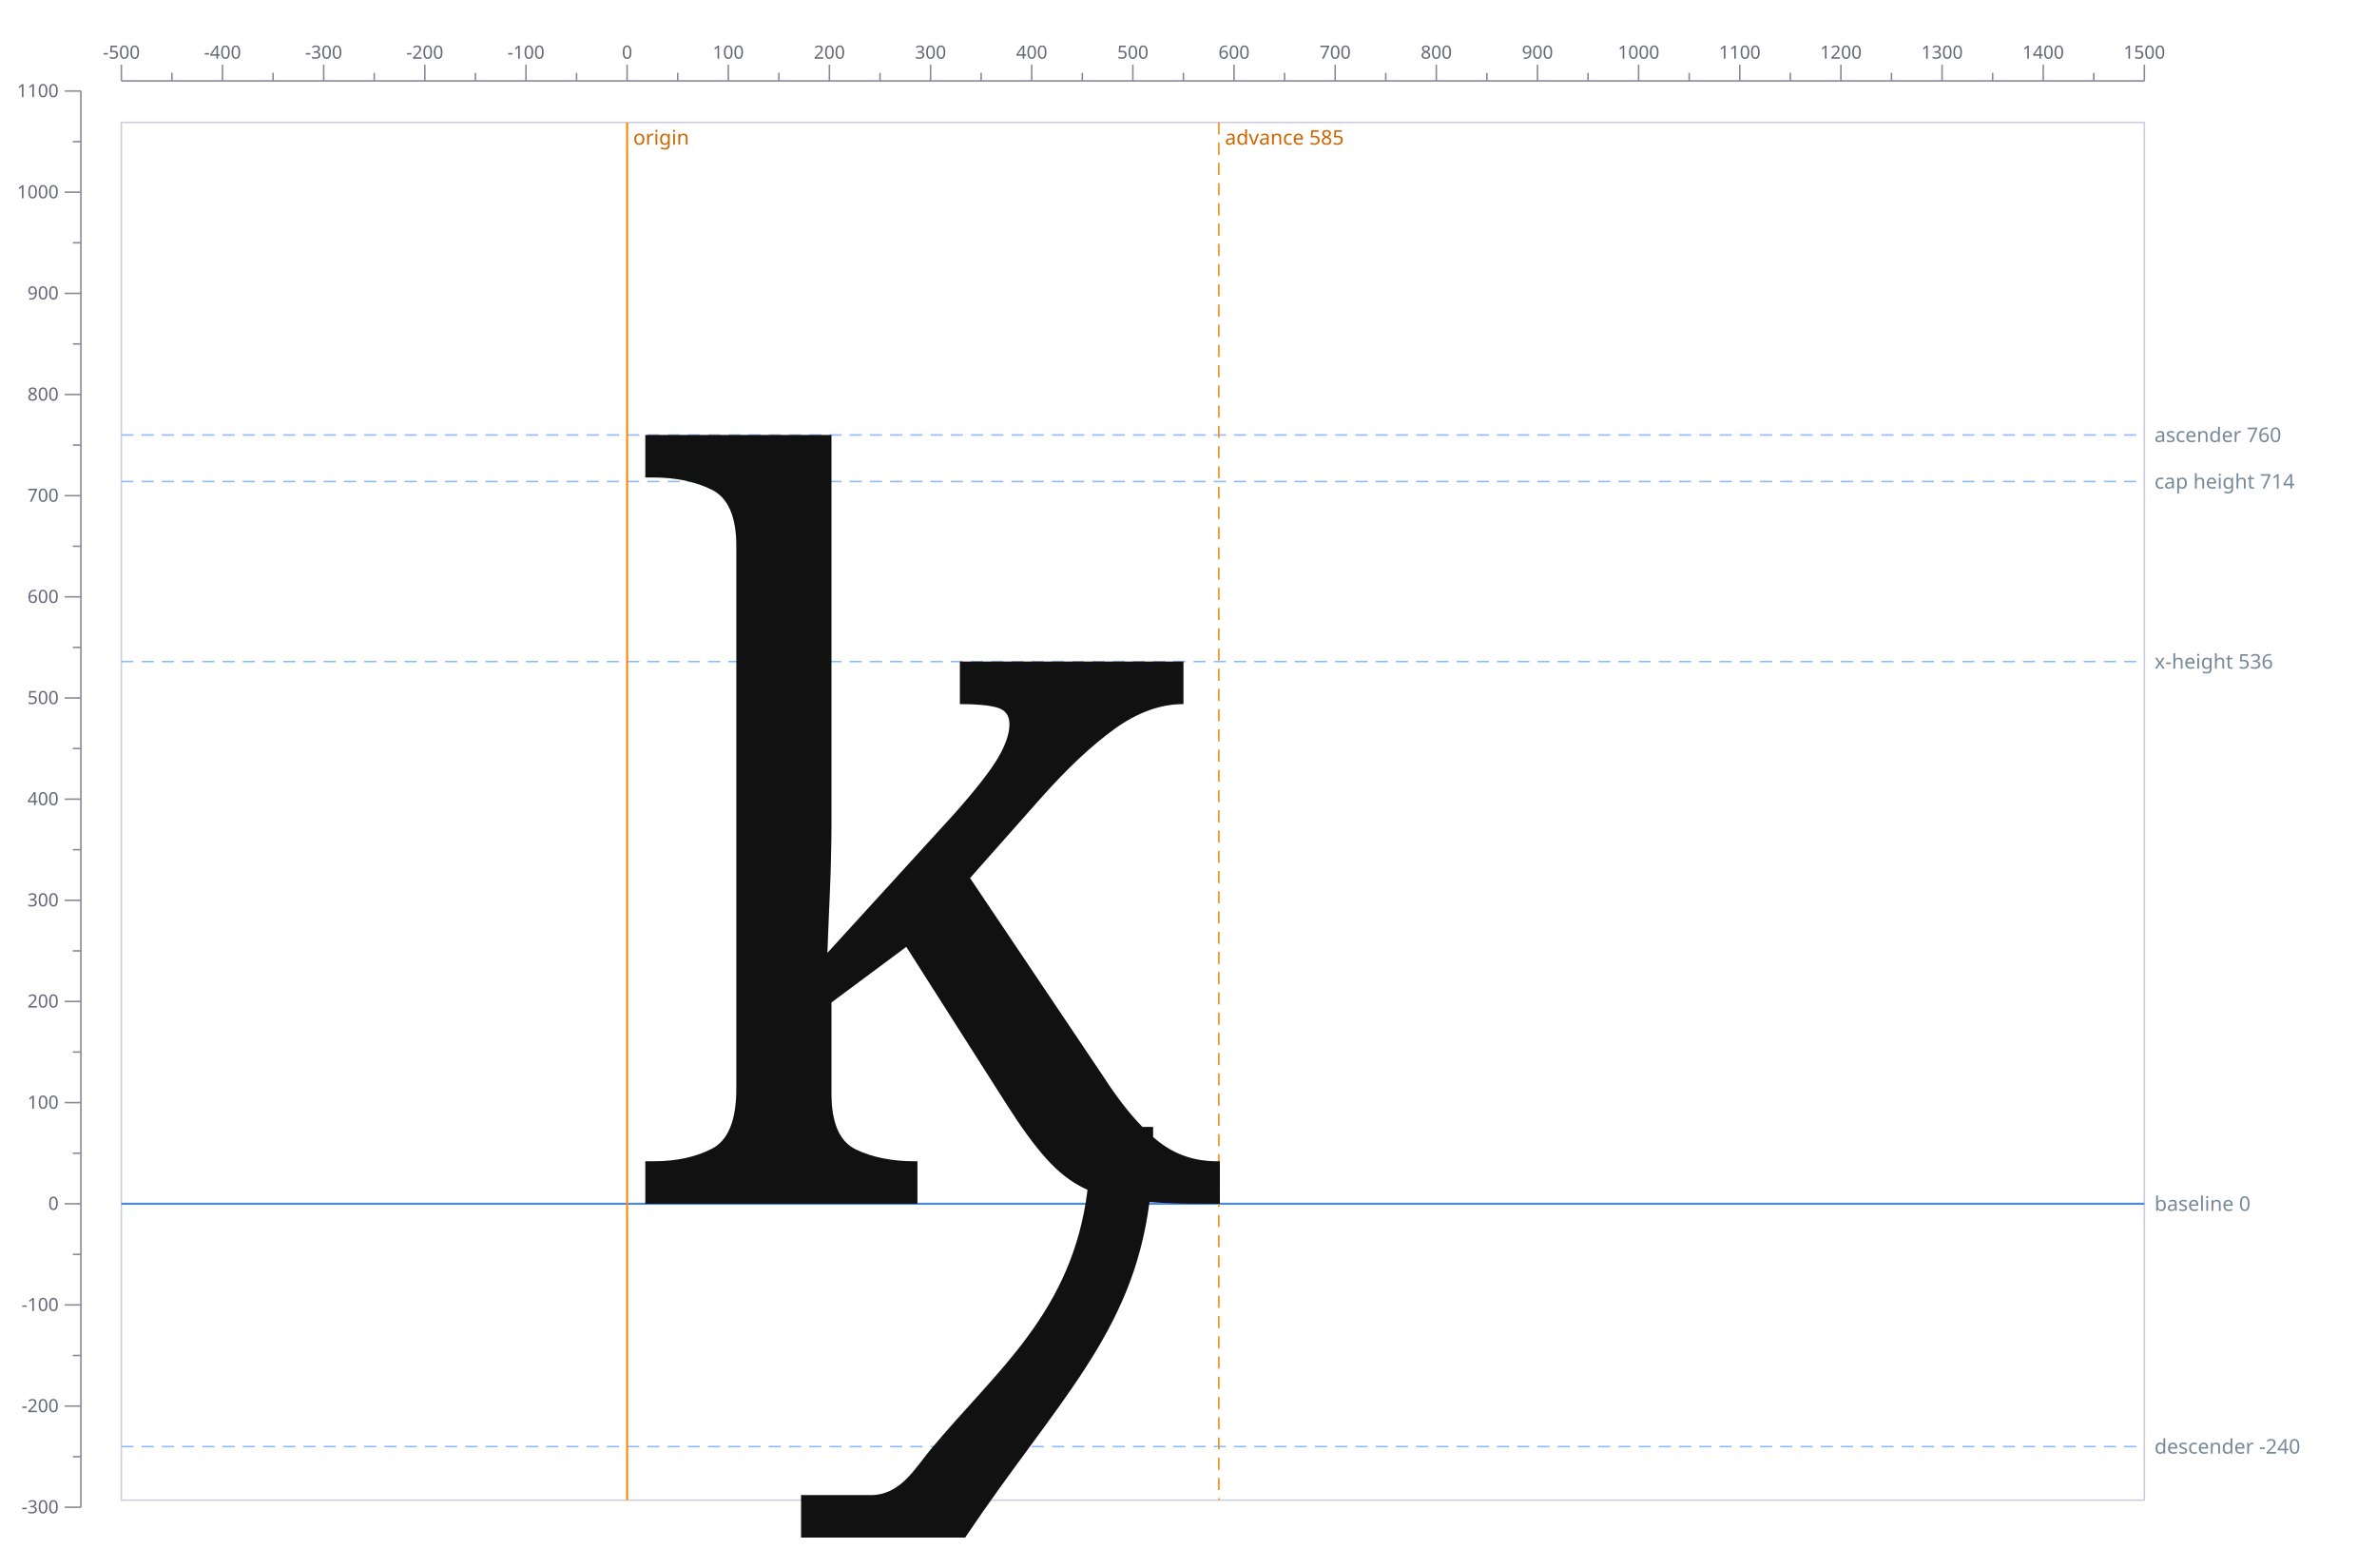
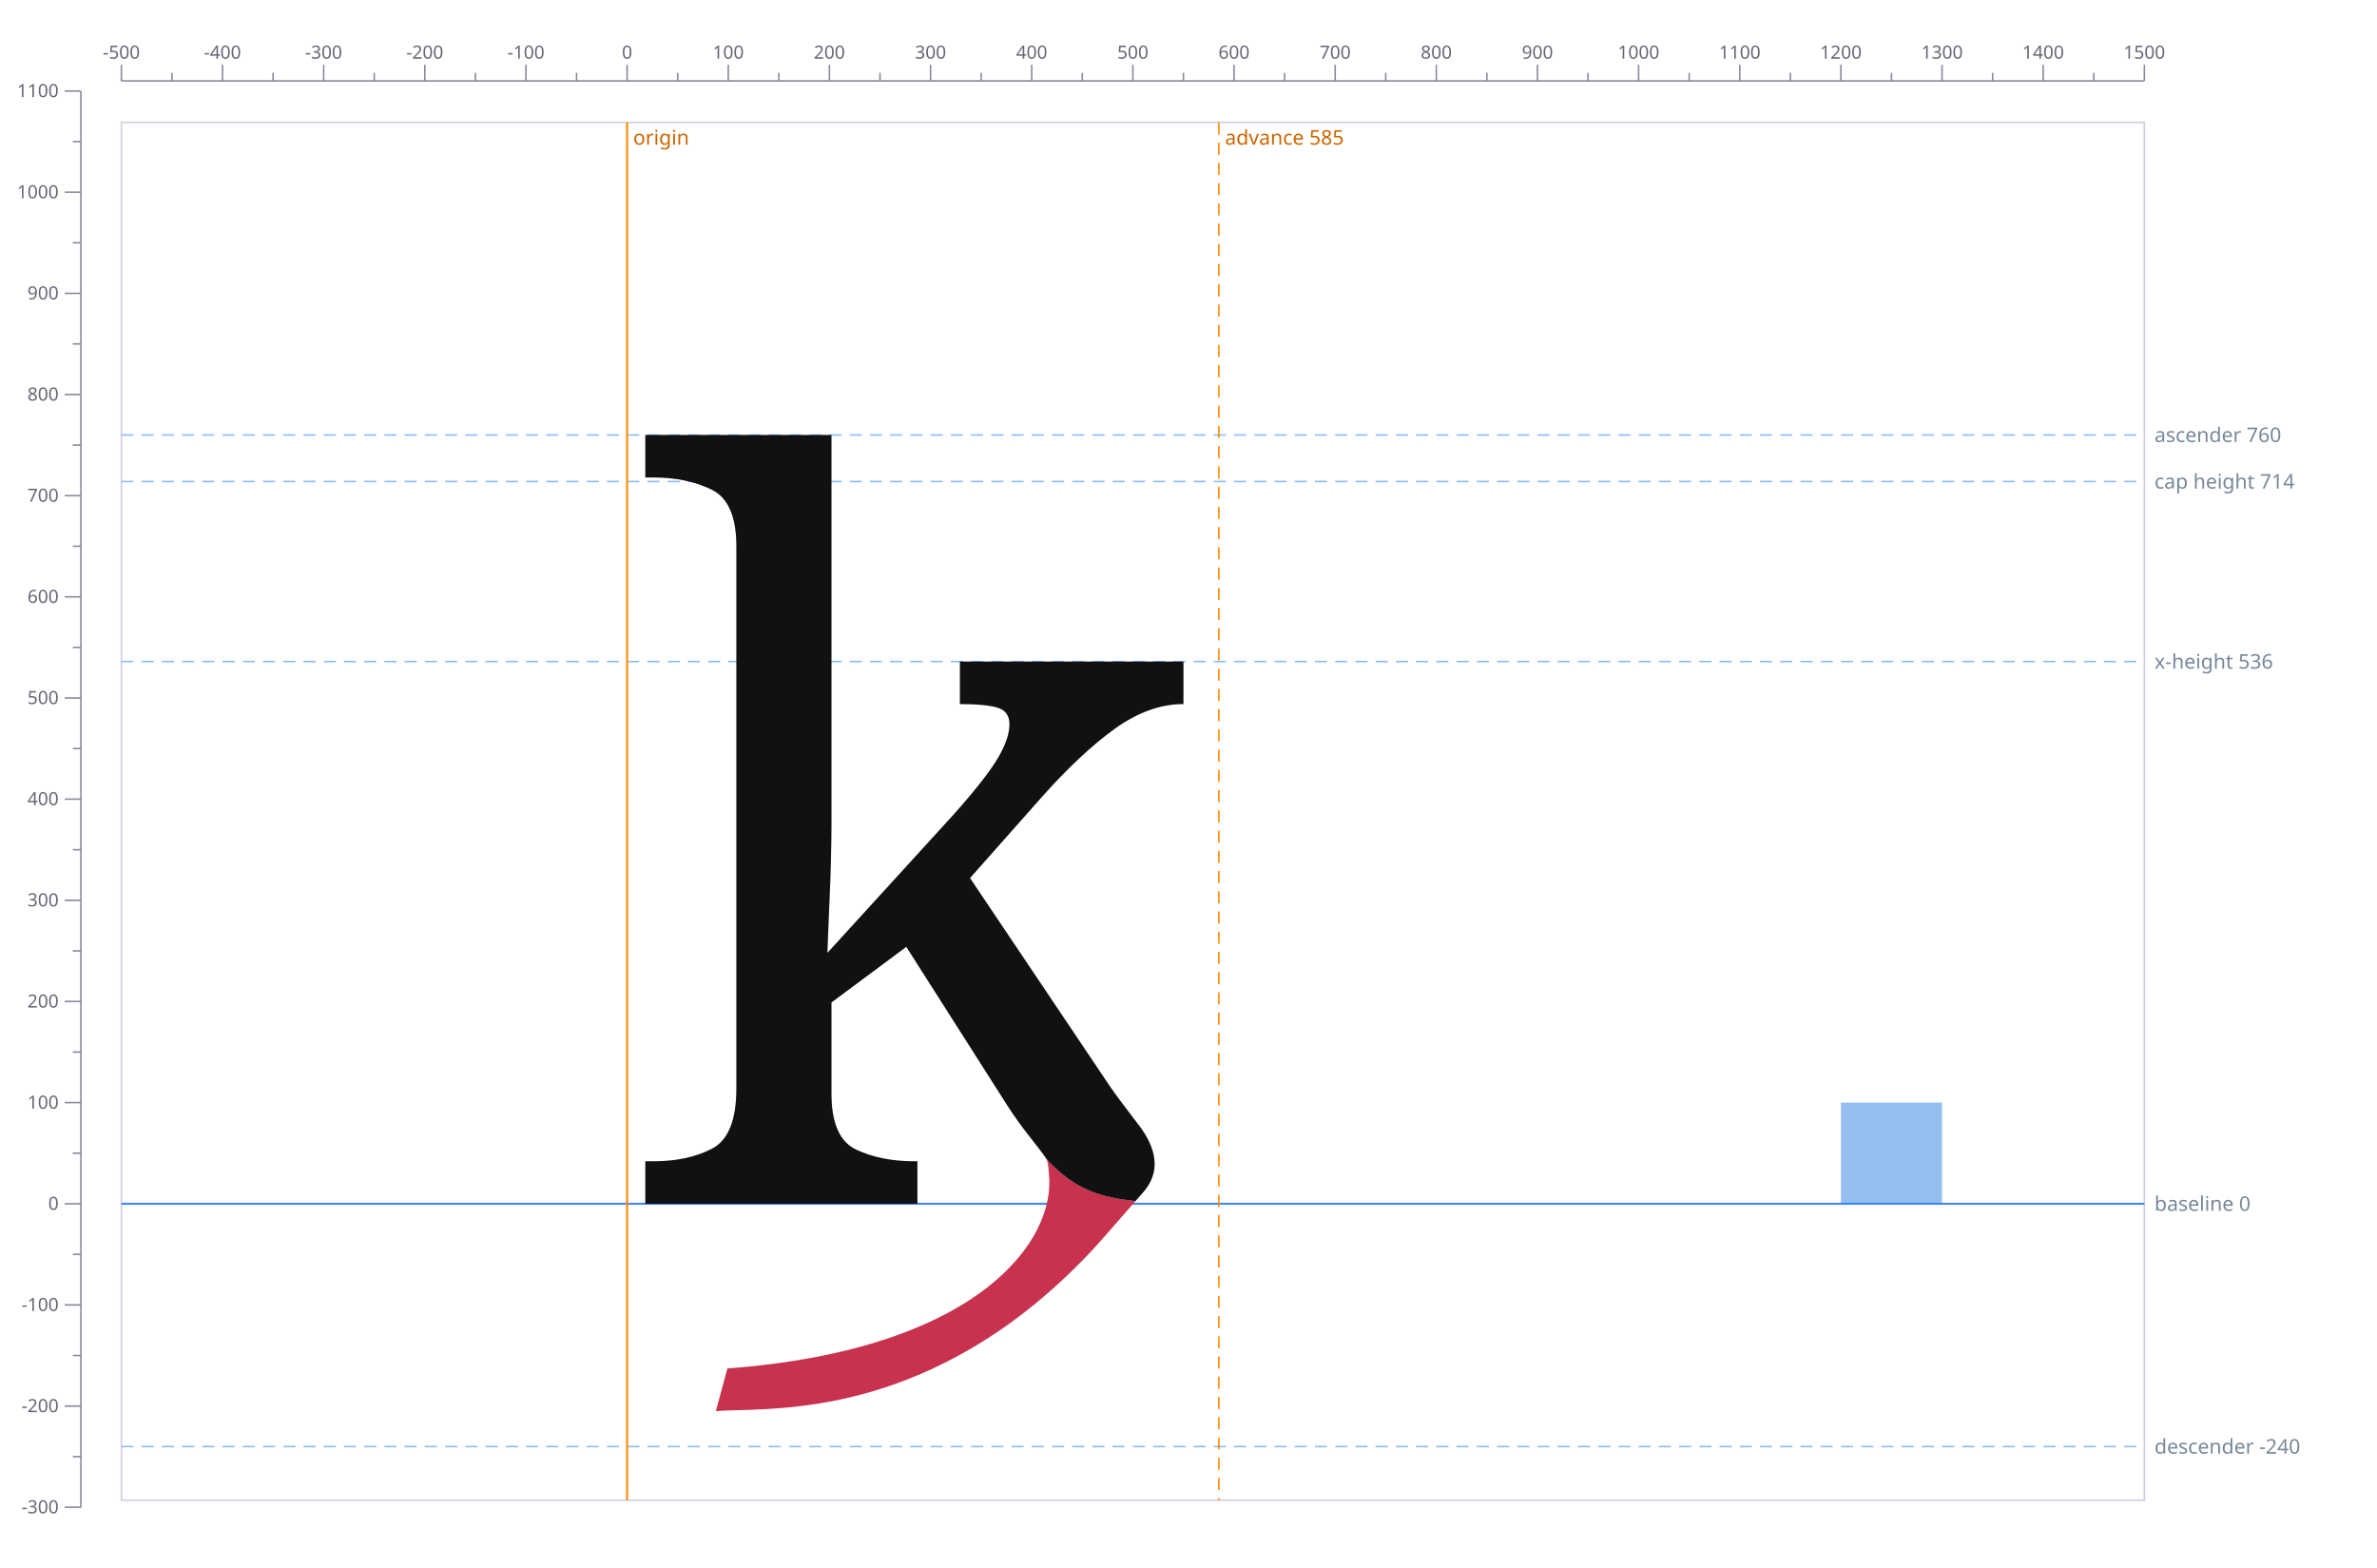
<svg xmlns="http://www.w3.org/2000/svg" viewBox="0 0 2350 1550" data-glyph="k_uni0326" data-family="serif" data-origin="620 1190" data-upm="1000" data-advance="585">
  <g id="guides">
    <rect x="120" y="121" width="2000" height="1362" fill="none" stroke="#ccd" stroke-width="1.5" />
    <line x1="120" x2="2120" y1="1430" y2="1430" stroke="#8bf" stroke-width="1.5" stroke-dasharray="12 8" />
    <text x="2130" y="1437" fill="#789" font-family="sans-serif" font-size="20">descender -240</text>
    <line x1="120" x2="2120" y1="1190" y2="1190" stroke="#48f" stroke-width="2" />
    <text x="2130" y="1197" fill="#789" font-family="sans-serif" font-size="20">baseline 0</text>
    <line x1="120" x2="2120" y1="654" y2="654" stroke="#8bf" stroke-width="1.5" stroke-dasharray="12 8" />
    <text x="2130" y="661" fill="#789" font-family="sans-serif" font-size="20">x-height 536</text>
    <line x1="120" x2="2120" y1="476" y2="476" stroke="#8bf" stroke-width="1.5" stroke-dasharray="12 8" />
    <text x="2130" y="483" fill="#789" font-family="sans-serif" font-size="20">cap height 714</text>
    <line x1="120" x2="2120" y1="430" y2="430" stroke="#8bf" stroke-width="1.5" stroke-dasharray="12 8" />
    <text x="2130" y="437" fill="#789" font-family="sans-serif" font-size="20">ascender 760</text>
    <line x1="620" x2="620" y1="121" y2="1483" stroke="#f80" stroke-width="2" />
    <text x="626" y="143" fill="#c60" font-family="sans-serif" font-size="20">origin</text>
    <line x1="1205" x2="1205" y1="121" y2="1483" stroke="#f80" stroke-width="1.5" stroke-dasharray="12 8" />
    <text x="1211" y="143" fill="#c60" font-family="sans-serif" font-size="20">advance 585</text>
    <line x1="120" x2="2120" y1="80" y2="80" stroke="#889" stroke-width="1.5" />
    <line x1="120" x2="120" y1="80" y2="64" stroke="#889" stroke-width="1.5" />
    <text x="120" y="58" fill="#667" font-family="sans-serif" font-size="18" text-anchor="middle">-500</text>
    <line x1="170" x2="170" y1="80" y2="72" stroke="#889" stroke-width="1.5" />
    <line x1="220" x2="220" y1="80" y2="64" stroke="#889" stroke-width="1.5" />
    <text x="220" y="58" fill="#667" font-family="sans-serif" font-size="18" text-anchor="middle">-400</text>
    <line x1="270" x2="270" y1="80" y2="72" stroke="#889" stroke-width="1.5" />
    <line x1="320" x2="320" y1="80" y2="64" stroke="#889" stroke-width="1.5" />
    <text x="320" y="58" fill="#667" font-family="sans-serif" font-size="18" text-anchor="middle">-300</text>
    <line x1="370" x2="370" y1="80" y2="72" stroke="#889" stroke-width="1.5" />
    <line x1="420" x2="420" y1="80" y2="64" stroke="#889" stroke-width="1.5" />
    <text x="420" y="58" fill="#667" font-family="sans-serif" font-size="18" text-anchor="middle">-200</text>
    <line x1="470" x2="470" y1="80" y2="72" stroke="#889" stroke-width="1.5" />
    <line x1="520" x2="520" y1="80" y2="64" stroke="#889" stroke-width="1.5" />
    <text x="520" y="58" fill="#667" font-family="sans-serif" font-size="18" text-anchor="middle">-100</text>
    <line x1="570" x2="570" y1="80" y2="72" stroke="#889" stroke-width="1.5" />
    <line x1="620" x2="620" y1="80" y2="64" stroke="#889" stroke-width="1.5" />
    <text x="620" y="58" fill="#667" font-family="sans-serif" font-size="18" text-anchor="middle">0</text>
    <line x1="670" x2="670" y1="80" y2="72" stroke="#889" stroke-width="1.5" />
    <line x1="720" x2="720" y1="80" y2="64" stroke="#889" stroke-width="1.5" />
    <text x="720" y="58" fill="#667" font-family="sans-serif" font-size="18" text-anchor="middle">100</text>
    <line x1="770" x2="770" y1="80" y2="72" stroke="#889" stroke-width="1.5" />
    <line x1="820" x2="820" y1="80" y2="64" stroke="#889" stroke-width="1.5" />
    <text x="820" y="58" fill="#667" font-family="sans-serif" font-size="18" text-anchor="middle">200</text>
    <line x1="870" x2="870" y1="80" y2="72" stroke="#889" stroke-width="1.5" />
    <line x1="920" x2="920" y1="80" y2="64" stroke="#889" stroke-width="1.5" />
    <text x="920" y="58" fill="#667" font-family="sans-serif" font-size="18" text-anchor="middle">300</text>
    <line x1="970" x2="970" y1="80" y2="72" stroke="#889" stroke-width="1.5" />
    <line x1="1020" x2="1020" y1="80" y2="64" stroke="#889" stroke-width="1.5" />
    <text x="1020" y="58" fill="#667" font-family="sans-serif" font-size="18" text-anchor="middle">400</text>
    <line x1="1070" x2="1070" y1="80" y2="72" stroke="#889" stroke-width="1.5" />
    <line x1="1120" x2="1120" y1="80" y2="64" stroke="#889" stroke-width="1.5" />
    <text x="1120" y="58" fill="#667" font-family="sans-serif" font-size="18" text-anchor="middle">500</text>
    <line x1="1170" x2="1170" y1="80" y2="72" stroke="#889" stroke-width="1.5" />
    <line x1="1220" x2="1220" y1="80" y2="64" stroke="#889" stroke-width="1.5" />
    <text x="1220" y="58" fill="#667" font-family="sans-serif" font-size="18" text-anchor="middle">600</text>
    <line x1="1270" x2="1270" y1="80" y2="72" stroke="#889" stroke-width="1.5" />
    <line x1="1320" x2="1320" y1="80" y2="64" stroke="#889" stroke-width="1.5" />
    <text x="1320" y="58" fill="#667" font-family="sans-serif" font-size="18" text-anchor="middle">700</text>
    <line x1="1370" x2="1370" y1="80" y2="72" stroke="#889" stroke-width="1.5" />
    <line x1="1420" x2="1420" y1="80" y2="64" stroke="#889" stroke-width="1.5" />
    <text x="1420" y="58" fill="#667" font-family="sans-serif" font-size="18" text-anchor="middle">800</text>
    <line x1="1470" x2="1470" y1="80" y2="72" stroke="#889" stroke-width="1.5" />
    <line x1="1520" x2="1520" y1="80" y2="64" stroke="#889" stroke-width="1.5" />
    <text x="1520" y="58" fill="#667" font-family="sans-serif" font-size="18" text-anchor="middle">900</text>
    <line x1="1570" x2="1570" y1="80" y2="72" stroke="#889" stroke-width="1.5" />
    <line x1="1620" x2="1620" y1="80" y2="64" stroke="#889" stroke-width="1.5" />
    <text x="1620" y="58" fill="#667" font-family="sans-serif" font-size="18" text-anchor="middle">1000</text>
    <line x1="1670" x2="1670" y1="80" y2="72" stroke="#889" stroke-width="1.5" />
    <line x1="1720" x2="1720" y1="80" y2="64" stroke="#889" stroke-width="1.5" />
    <text x="1720" y="58" fill="#667" font-family="sans-serif" font-size="18" text-anchor="middle">1100</text>
    <line x1="1770" x2="1770" y1="80" y2="72" stroke="#889" stroke-width="1.5" />
    <line x1="1820" x2="1820" y1="80" y2="64" stroke="#889" stroke-width="1.5" />
    <text x="1820" y="58" fill="#667" font-family="sans-serif" font-size="18" text-anchor="middle">1200</text>
    <line x1="1870" x2="1870" y1="80" y2="72" stroke="#889" stroke-width="1.5" />
    <line x1="1920" x2="1920" y1="80" y2="64" stroke="#889" stroke-width="1.5" />
    <text x="1920" y="58" fill="#667" font-family="sans-serif" font-size="18" text-anchor="middle">1300</text>
    <line x1="1970" x2="1970" y1="80" y2="72" stroke="#889" stroke-width="1.5" />
    <line x1="2020" x2="2020" y1="80" y2="64" stroke="#889" stroke-width="1.5" />
    <text x="2020" y="58" fill="#667" font-family="sans-serif" font-size="18" text-anchor="middle">1400</text>
    <line x1="2070" x2="2070" y1="80" y2="72" stroke="#889" stroke-width="1.5" />
    <line x1="2120" x2="2120" y1="80" y2="64" stroke="#889" stroke-width="1.5" />
    <text x="2120" y="58" fill="#667" font-family="sans-serif" font-size="18" text-anchor="middle">1500</text>
    <line x1="80" x2="80" y1="90" y2="1490" stroke="#889" stroke-width="1.5" />
    <line x1="80" x2="64" y1="1490" y2="1490" stroke="#889" stroke-width="1.5" />
    <text x="58" y="1496" fill="#667" font-family="sans-serif" font-size="18" text-anchor="end">-300</text>
    <line x1="80" x2="72" y1="1440" y2="1440" stroke="#889" stroke-width="1.5" />
    <line x1="80" x2="64" y1="1390" y2="1390" stroke="#889" stroke-width="1.5" />
    <text x="58" y="1396" fill="#667" font-family="sans-serif" font-size="18" text-anchor="end">-200</text>
    <line x1="80" x2="72" y1="1340" y2="1340" stroke="#889" stroke-width="1.5" />
    <line x1="80" x2="64" y1="1290" y2="1290" stroke="#889" stroke-width="1.5" />
    <text x="58" y="1296" fill="#667" font-family="sans-serif" font-size="18" text-anchor="end">-100</text>
    <line x1="80" x2="72" y1="1240" y2="1240" stroke="#889" stroke-width="1.5" />
    <line x1="80" x2="64" y1="1190" y2="1190" stroke="#889" stroke-width="1.5" />
    <text x="58" y="1196" fill="#667" font-family="sans-serif" font-size="18" text-anchor="end">0</text>
    <line x1="80" x2="72" y1="1140" y2="1140" stroke="#889" stroke-width="1.5" />
    <line x1="80" x2="64" y1="1090" y2="1090" stroke="#889" stroke-width="1.5" />
    <text x="58" y="1096" fill="#667" font-family="sans-serif" font-size="18" text-anchor="end">100</text>
    <line x1="80" x2="72" y1="1040" y2="1040" stroke="#889" stroke-width="1.5" />
    <line x1="80" x2="64" y1="990" y2="990" stroke="#889" stroke-width="1.5" />
    <text x="58" y="996" fill="#667" font-family="sans-serif" font-size="18" text-anchor="end">200</text>
    <line x1="80" x2="72" y1="940" y2="940" stroke="#889" stroke-width="1.5" />
    <line x1="80" x2="64" y1="890" y2="890" stroke="#889" stroke-width="1.5" />
    <text x="58" y="896" fill="#667" font-family="sans-serif" font-size="18" text-anchor="end">300</text>
    <line x1="80" x2="72" y1="840" y2="840" stroke="#889" stroke-width="1.5" />
    <line x1="80" x2="64" y1="790" y2="790" stroke="#889" stroke-width="1.5" />
    <text x="58" y="796" fill="#667" font-family="sans-serif" font-size="18" text-anchor="end">400</text>
    <line x1="80" x2="72" y1="740" y2="740" stroke="#889" stroke-width="1.5" />
    <line x1="80" x2="64" y1="690" y2="690" stroke="#889" stroke-width="1.5" />
    <text x="58" y="696" fill="#667" font-family="sans-serif" font-size="18" text-anchor="end">500</text>
    <line x1="80" x2="72" y1="640" y2="640" stroke="#889" stroke-width="1.5" />
    <line x1="80" x2="64" y1="590" y2="590" stroke="#889" stroke-width="1.5" />
    <text x="58" y="596" fill="#667" font-family="sans-serif" font-size="18" text-anchor="end">600</text>
    <line x1="80" x2="72" y1="540" y2="540" stroke="#889" stroke-width="1.5" />
    <line x1="80" x2="64" y1="490" y2="490" stroke="#889" stroke-width="1.5" />
    <text x="58" y="496" fill="#667" font-family="sans-serif" font-size="18" text-anchor="end">700</text>
    <line x1="80" x2="72" y1="440" y2="440" stroke="#889" stroke-width="1.5" />
    <line x1="80" x2="64" y1="390" y2="390" stroke="#889" stroke-width="1.5" />
    <text x="58" y="396" fill="#667" font-family="sans-serif" font-size="18" text-anchor="end">800</text>
    <line x1="80" x2="72" y1="340" y2="340" stroke="#889" stroke-width="1.5" />
    <line x1="80" x2="64" y1="290" y2="290" stroke="#889" stroke-width="1.5" />
    <text x="58" y="296" fill="#667" font-family="sans-serif" font-size="18" text-anchor="end">900</text>
    <line x1="80" x2="72" y1="240" y2="240" stroke="#889" stroke-width="1.5" />
    <line x1="80" x2="64" y1="190" y2="190" stroke="#889" stroke-width="1.5" />
    <text x="58" y="196" fill="#667" font-family="sans-serif" font-size="18" text-anchor="end">1000</text>
    <line x1="80" x2="72" y1="140" y2="140" stroke="#889" stroke-width="1.5" />
    <line x1="80" x2="64" y1="90" y2="90" stroke="#889" stroke-width="1.5" />
    <text x="58" y="96" fill="#667" font-family="sans-serif" font-size="18" text-anchor="end">1100</text>
-     <path id="ghost" fill="#000" opacity="0.14" d="M646 1148Q680 1148 704.0 1135.5Q728 1123 728 1076V540Q728 496 703.5 484.0Q679 472 646 472H638V430H822V816Q822 829 821.5 850.0Q821 871 820.0 892.0Q819 913 819 927L818 942L943 805Q975 769 986.5 749.5Q998 730 998 716Q998 703 986.0 699.5Q974 696 949 696V654H1170V696Q1136 696 1102.0 720.5Q1068 745 1029 789L959 868L1092 1066Q1111 1095 1129 1114H1140V1124Q1142 1126 1144 1127Q1169 1148 1203 1148H1206V1190H1192Q1160 1190 1136 1188Q1130 1237 1113.5 1276.5Q1097 1316 1072.5 1352.5Q1048 1389 1018.0 1429.5Q988 1470 954 1520H792V1478H861Q883 1478 896.0 1462.0Q909 1446 920 1433Q953 1394 986.0 1358.0Q1019 1322 1043.5 1279.5Q1068 1237 1075 1176Q1073 1175 1072 1174Q1052 1165 1034.5 1145.5Q1017 1126 996 1093L896 936L822 991V1081Q822 1125 846.5 1136.5Q871 1148 904 1148H907V1190H638V1148Z" />
+     <path id="ghost" fill="#000" opacity="0.14" d="M1123 1187Q1112 1199 1100.5 1212.5Q1089 1226 1079 1237Q1025 1294 973.0 1325.5Q921 1357 874.5 1371.5Q828 1386 791.0 1389.5Q754 1393 730 1394Q723 1394 717.5 1394.5Q712 1395 708 1395L719 1353Q813 1346 875.5 1324.5Q938 1303 974.5 1274.0Q1011 1245 1025.5 1215.0Q1040 1185 1037 1160Q1036 1149 1035 1146Q1034 1144 1033.5 1143.5Q1033 1143 1032 1142Q1024 1131 1015.5 1120.0Q1007 1109 996 1093L896 936L822 991V1081Q822 1125 846.5 1136.5Q871 1148 904 1148H907V1190H638V1148H646Q680 1148 704.0 1135.5Q728 1123 728 1076V540Q728 496 703.5 484.0Q679 472 646 472H638V430H822V816Q822 829 821.5 850.0Q821 871 820.0 892.0Q819 913 819 927L818 942L943 805Q975 769 986.5 749.5Q998 730 998 716Q998 703 986.0 699.5Q974 696 949 696V654H1170V696Q1136 696 1102.0 720.5Q1068 745 1029 789L959 868L1092 1066Q1096 1072 1101.5 1079.5Q1107 1087 1112 1094Q1116 1099 1119.0 1103.5Q1122 1108 1126 1112Q1139 1129 1141.5 1146.0Q1144 1163 1130 1179Q1125 1184 1123 1187Z" />
  </g>
  <g id="glyph">
-     <path id="shape1" fill="#111" d="M638.0 1148.0V1190.0H907.0V1148.0H904.0Q871.0 1148.0 846.5 1136.5Q822.0 1125.0 822.0 1081.0V991.0L896.0 936.0L996.0 1093.0Q1017.0 1126.0 1034.5 1145.5Q1052.0 1165.0 1071.5 1174.5Q1073.322 1175.387 1075.226 1176.218C1060.045 1297.375 985.326 1354.57 920.012 1433C905.613 1450.29 890.506 1478.0 861.0 1478.0H792.0V1520.0H954.16C1044.412 1385.624 1119.482 1319.064 1136.422 1188.384Q1160.44 1190.0 1192.0 1190.0H1206.0V1148.0H1203.0Q1169.0 1148.0 1143.5 1127.0Q1141.751 1125.56 1140.0 1124.03V1114.0H1129.424Q1110.844 1094.99 1092.0 1066.0L959.0 868.0L1029.0 789.0Q1068.0 745.0 1102.0 720.5Q1136.0 696.0 1170.0 696.0V654.0H949.0V696.0Q974.0 696.0 986.0 699.5Q998.0 703.0 998.0 716.0Q998.0 730.0 986.5 749.5Q975.0 769.0 943.0 805.0L818.0 942.0L818.5 927.5Q819.0 913.0 820.0 892.0Q821.0 871.0 821.5 850.0Q822.0 829.0 822.0 816.0V430.0H638.0V472.0H646.0Q679.0 472.0 703.5 484.0Q728.0 496.0 728.0 540.0V1076.0Q728.0 1123.0 704.0 1135.5Q680.0 1148.0 646.0 1148.0Z" />
+     <path id="tail" fill="#c8324e" d="M1122.6 1187.3Q1121.3 1187.1 1120.0 1187.0Q1091.0 1184.0 1071.5 1174.5Q1052.0 1165.0 1034.5 1145.5C1035.8 1148.0 1036.4 1150.9 1037.0 1160.0C1044.7 1225.5 968.5 1334.1 719.2 1352.8L707.7 1395.0C713.3 1394.4 720.7 1394.2 729.8 1394.0C793.3 1392.3 936.1 1388.6 1079.0 1236.7C1092.6 1221.9 1108.6 1203.3 1122.6 1187.3ZM1092.0 1066.0Q1102.2 1081.7 1112.3 1094.4C1104.7 1084.2 1097.5 1074.3 1092.0 1066.0Z" />
+     <path id="letter" fill="#111" d="M638.0 1190.0H907.0V1148.0H904.0Q871.0 1148.0 846.5 1136.5Q822.0 1125.0 822.0 1081.0V991.0L896.0 936.0L996.0 1093.0C1010.0 1115.0 1021.7 1127.7 1032.2 1142.2C1032.9 1143.2 1033.5 1144.1 1034.0 1145.0Q1052.0 1165.0 1071.5 1174.5Q1091.0 1184.0 1120.0 1187.0Q1121.3 1187.1 1122.6 1187.3C1125.1 1184.4 1127.5 1181.7 1129.9 1179.0C1148.5 1158.0 1142.9 1134.4 1125.7 1112.1C1121.2 1106.3 1116.7 1100.3 1112.3 1094.4Q1102.2 1081.7 1092.0 1066.0L959.0 868.0L1029.0 789.0Q1068.0 745.0 1102.0 720.5Q1136.0 696.0 1170.0 696.0V654.0H949.0V696.0Q974.0 696.0 986.0 699.5Q998.0 703.0 998.0 716.0Q998.0 730.0 986.5 749.5Q975.0 769.0 943.0 805.0L818.0 942.0L818.5 927.5Q819.0 913.0 820.0 892.0Q821.0 871.0 821.5 850.0Q822.0 829.0 822.0 816.0V430.0H638.0V472.0H646.0Q679.0 472.0 703.5 484.0Q728.0 496.0 728.0 540.0V1076.0Q728.0 1123.0 704.0 1135.5Q680.0 1148.0 646.0 1148.0H638.0Z" />
+   </g>
+   <g id="cut" style="opacity:0.5">
+     <path id="spare-cut" fill="#2a7de1" d="M1820 1190h100v-100h-100z" />
  </g>
</svg>
